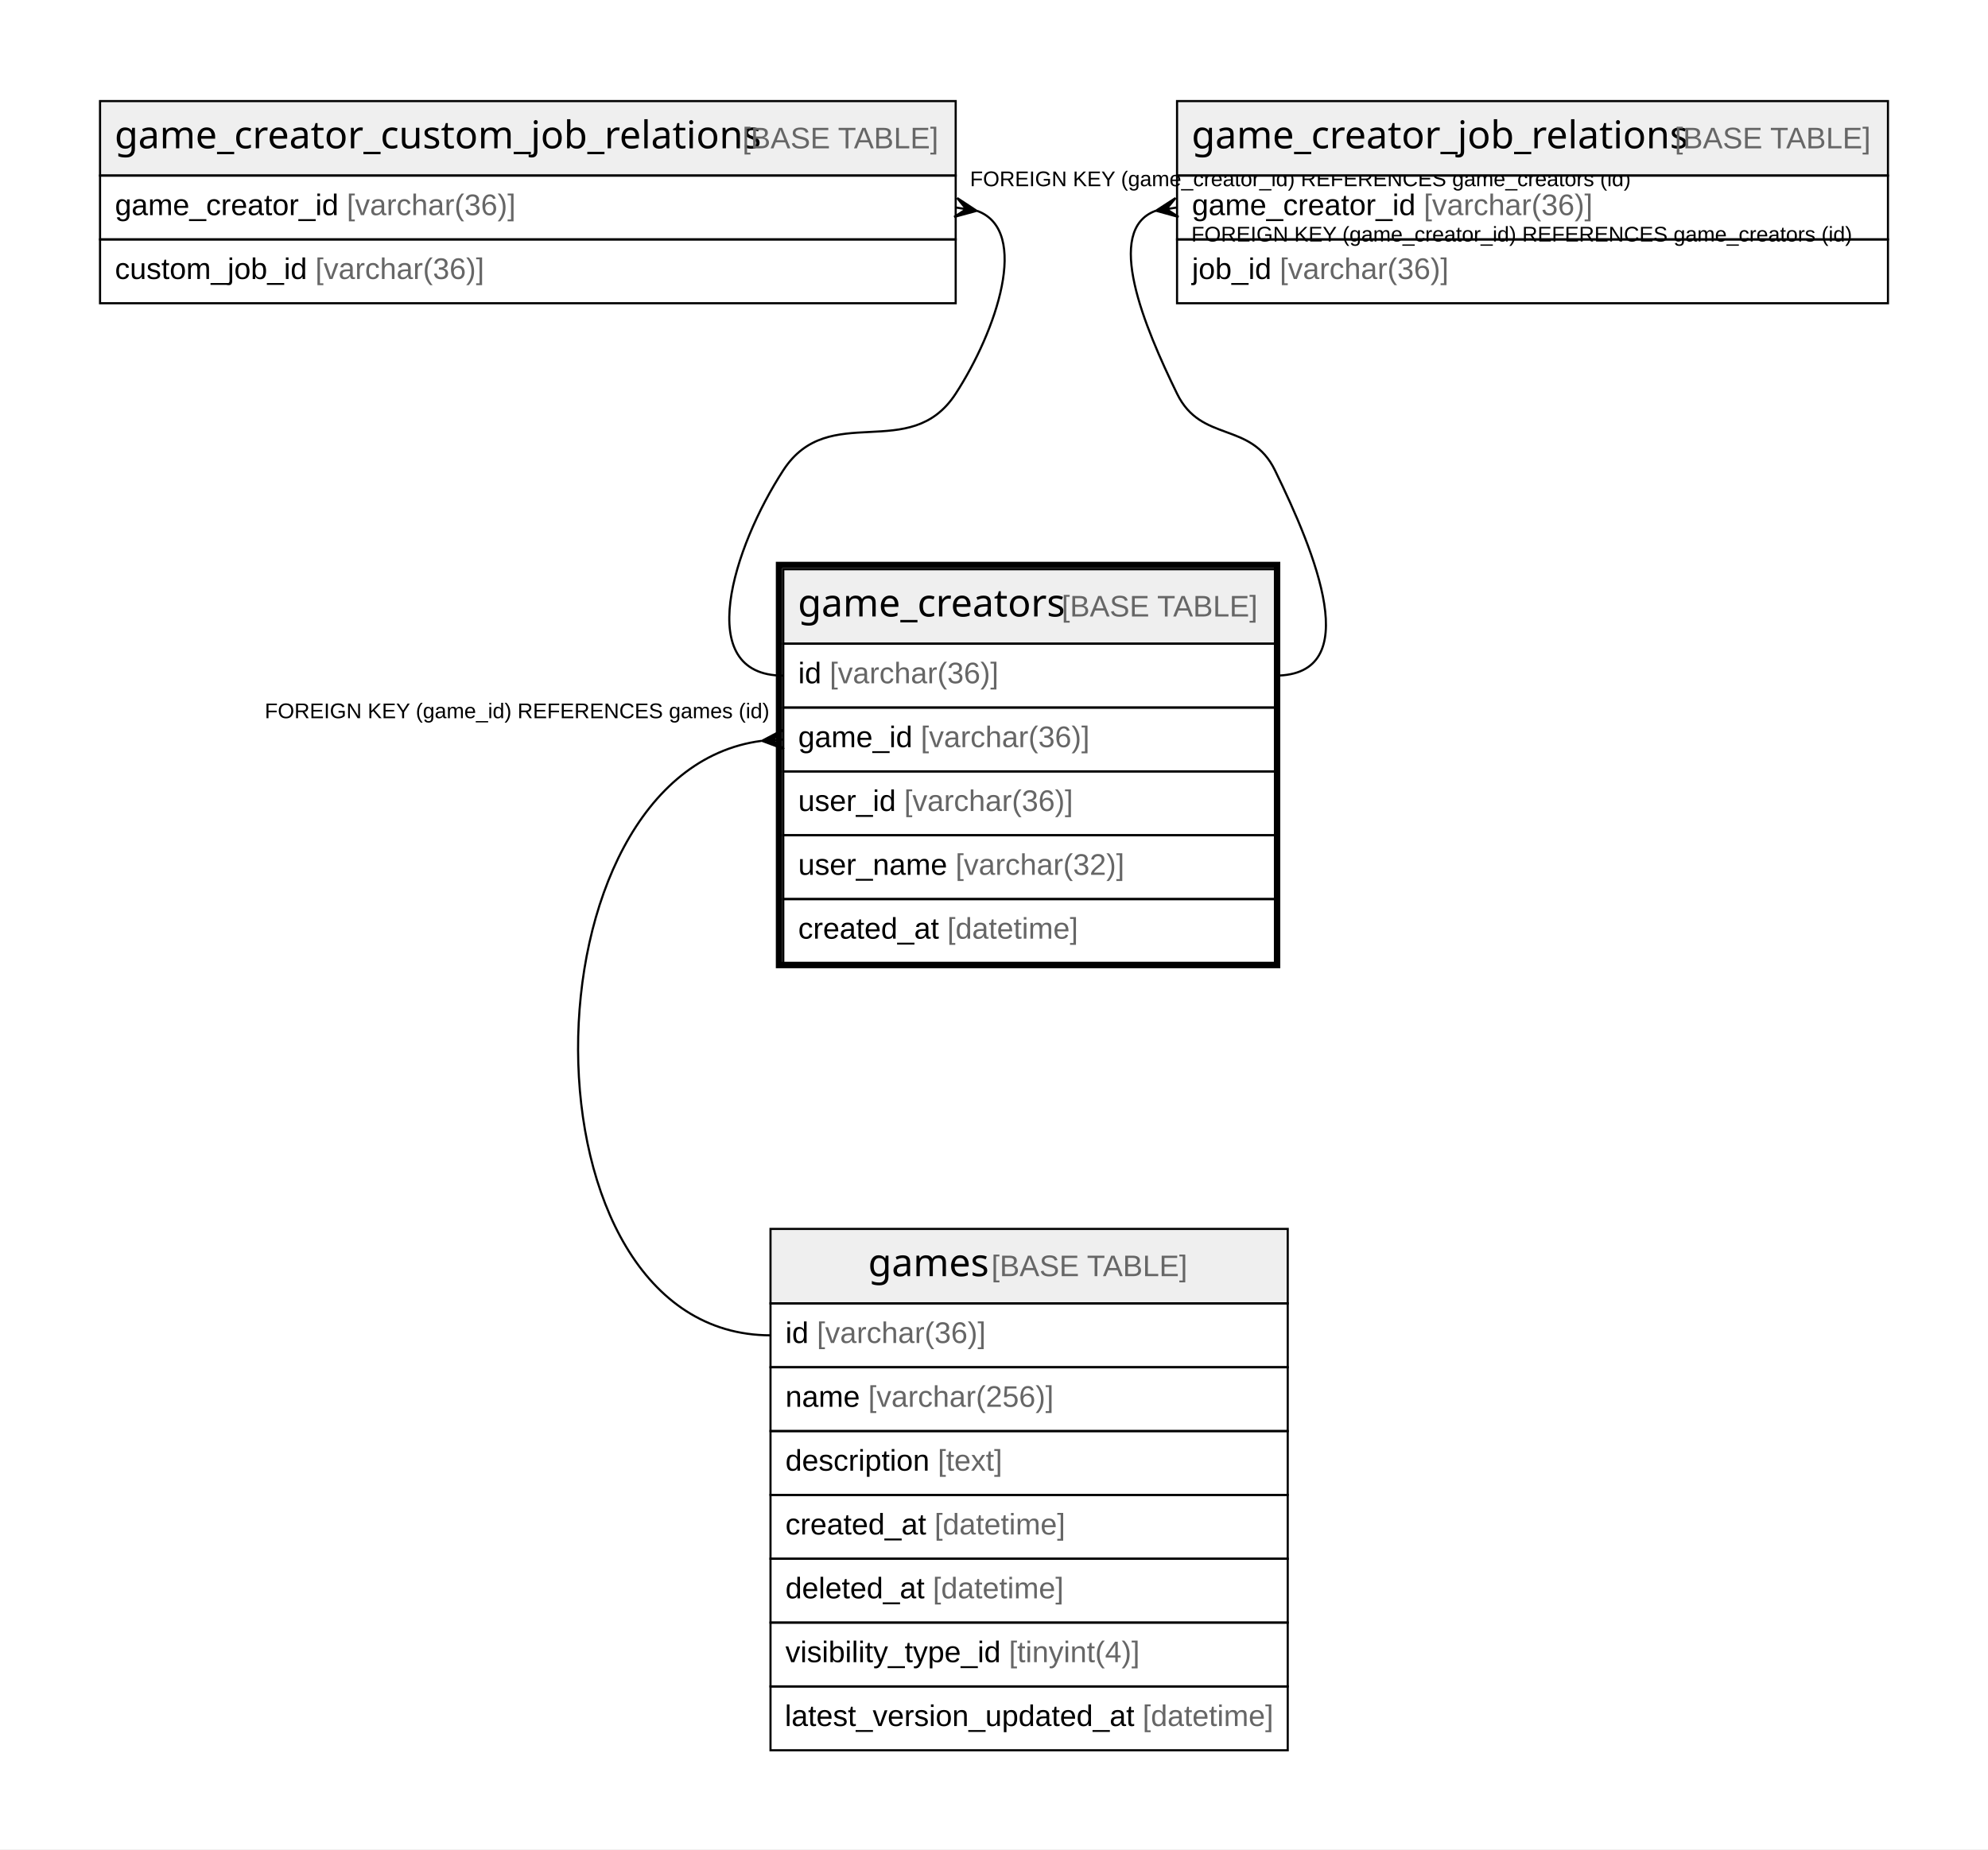
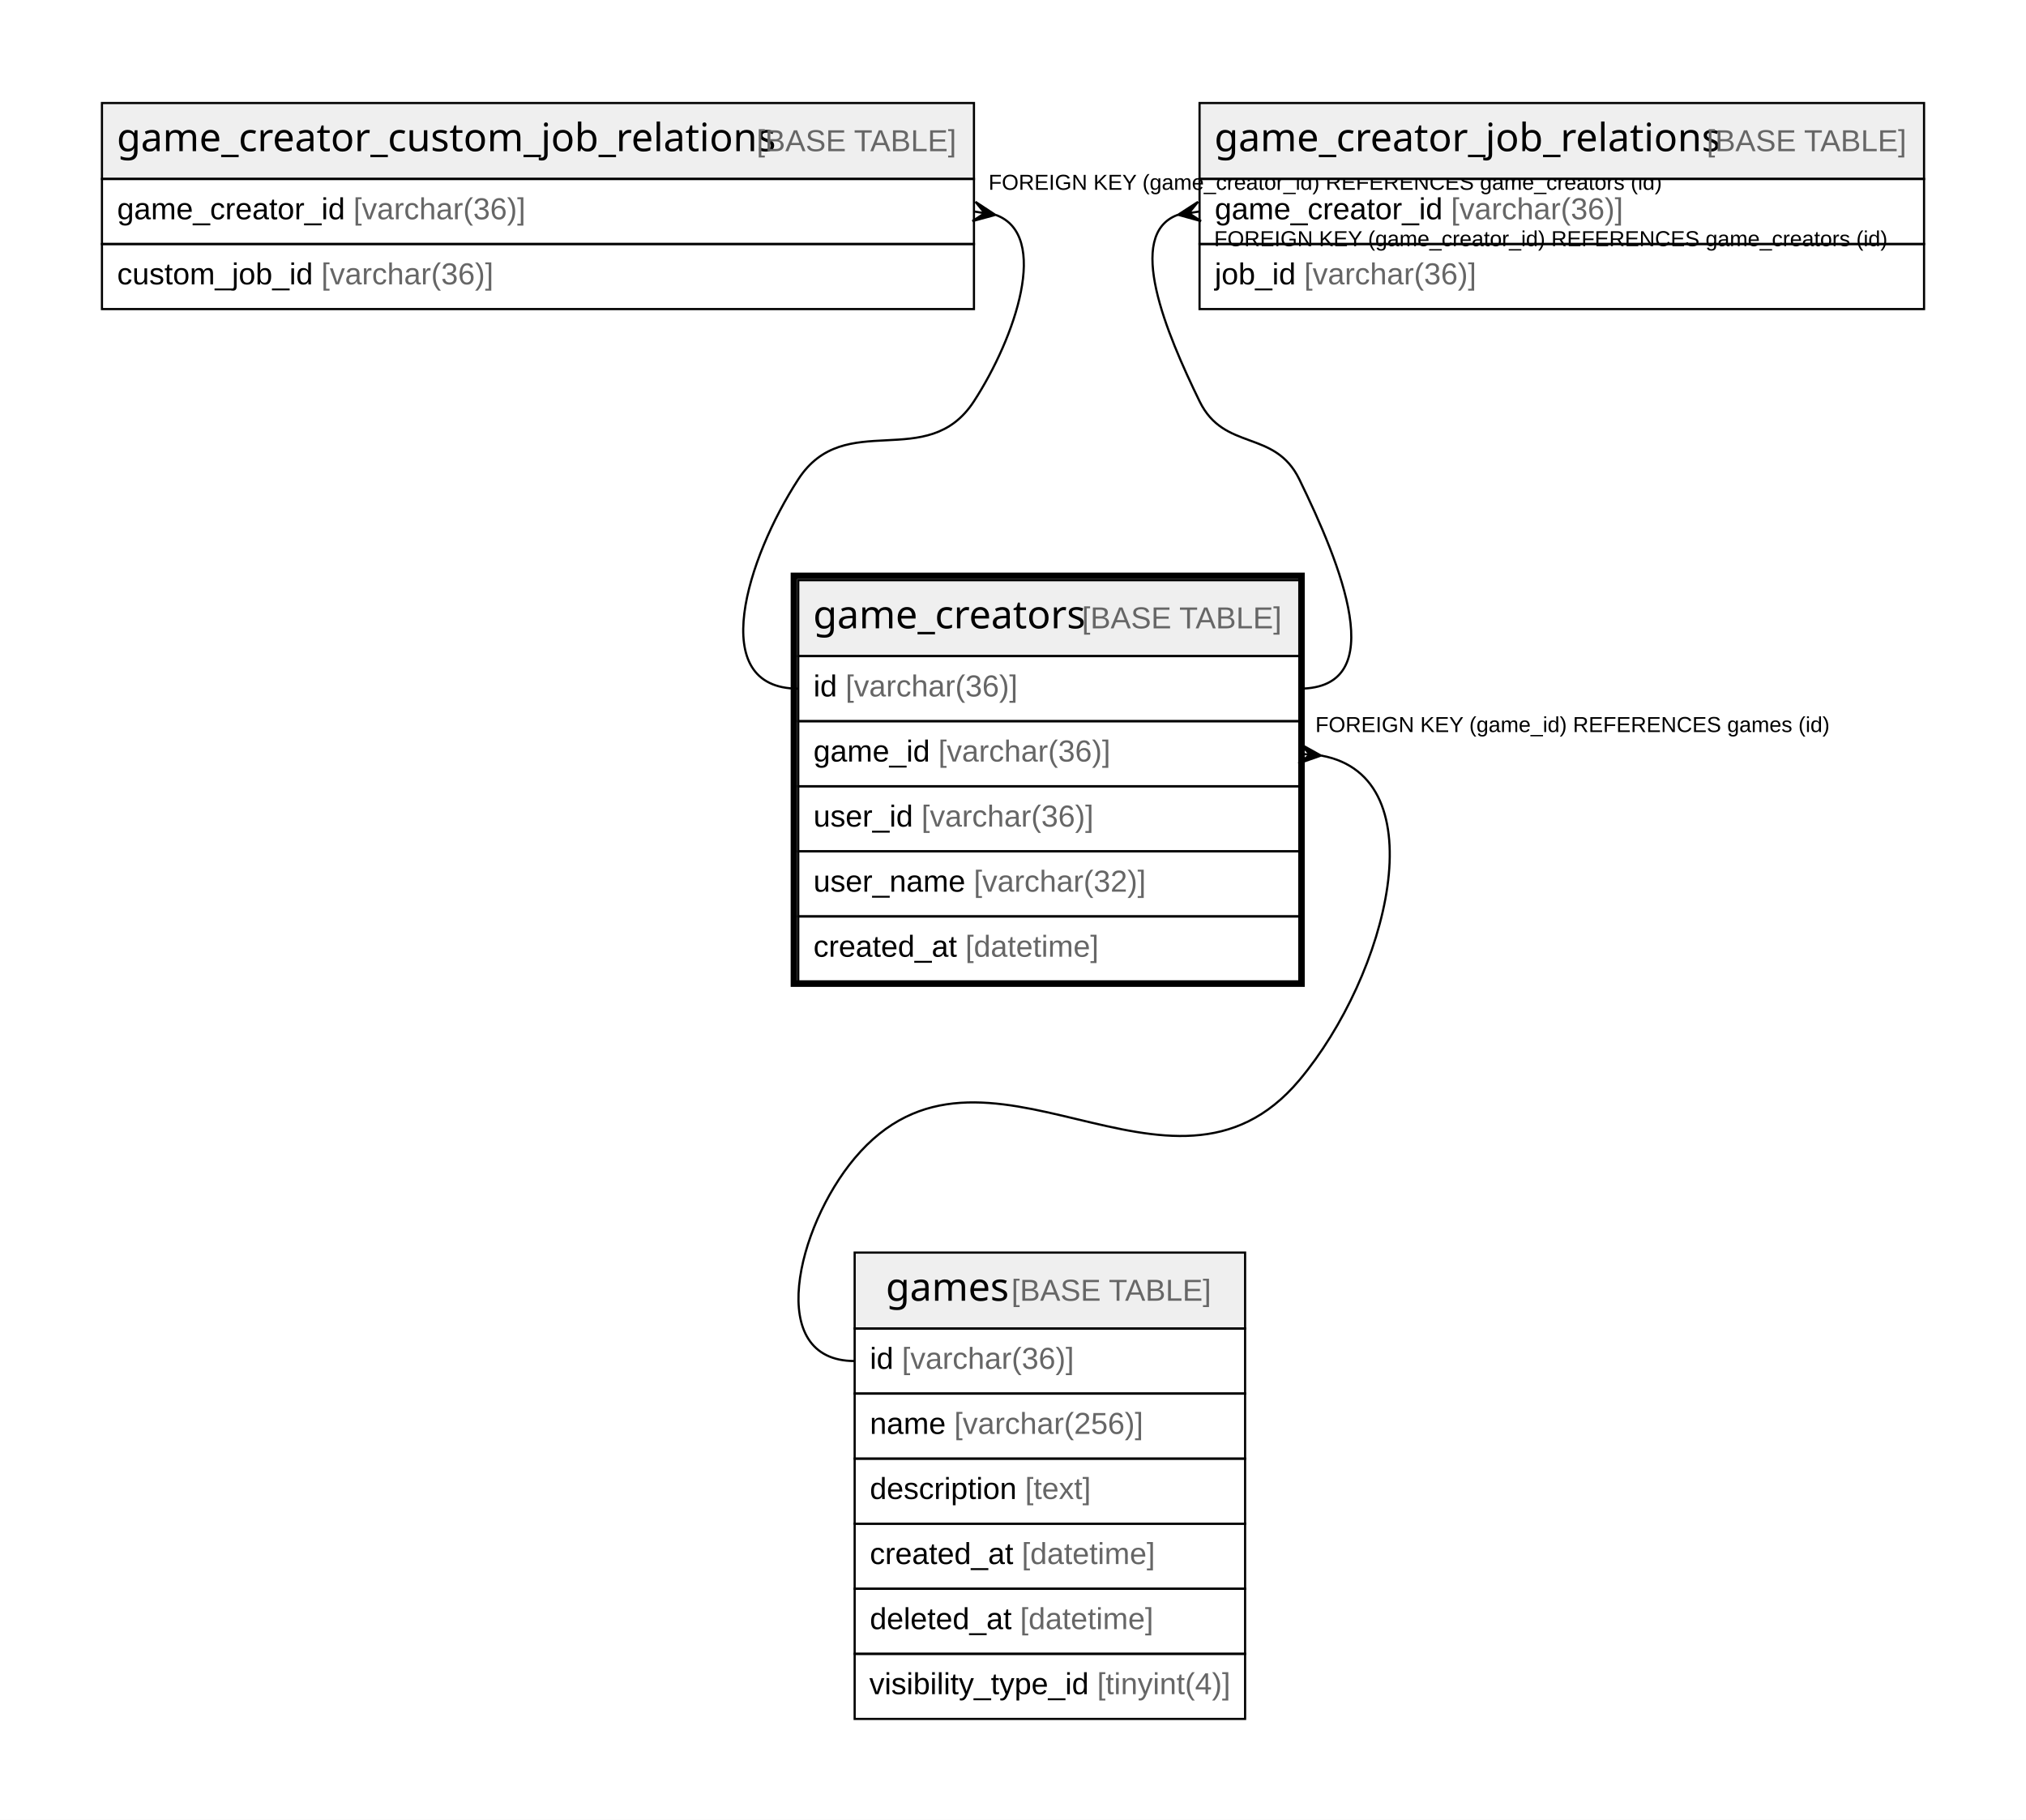
- <svg xmlns="http://www.w3.org/2000/svg" width="934pt" height="869pt" viewBox="0.00 0.00 934.00 869.00">
-   <g id="graph0" class="graph" transform="scale(1 1) rotate(0) translate(4 865)">
-     <polygon fill="#ffffff" stroke="transparent" points="-4,4 -4,-865 930,-865 930,4 -4,4" />
+ <svg xmlns="http://www.w3.org/2000/svg" width="934pt" height="839pt" viewBox="0.00 0.00 934.00 839.00">
+   <g id="graph0" class="graph" transform="scale(1 1) rotate(0) translate(4 835)">
+     <polygon fill="#ffffff" stroke="transparent" points="-4,4 -4,-835 930,-835 930,4 -4,4" />
    <g id="node1" class="node">
-       <polygon fill="#efefef" stroke="transparent" points="364,-562.5 364,-597.5 595,-597.5 595,-562.5 364,-562.5" />
-       <polygon fill="none" stroke="#000000" points="364,-562.5 364,-597.5 595,-597.5 595,-562.5 364,-562.5" />
-       <text text-anchor="start" x="370.862" y="-575.3" font-family="Arial Bold" font-size="18.00" fill="#000000">game_creators</text>
-       <text text-anchor="start" x="490.884" y="-575.3" font-family="Arial" font-size="14.00" fill="#000000"> </text>
-       <text text-anchor="start" x="494.775" y="-575.3" font-family="Arial" font-size="14.00" fill="#666666">[BASE TABLE]</text>
-       <polygon fill="none" stroke="#000000" points="364,-532.5 364,-562.5 595,-562.5 595,-532.5 364,-532.5" />
-       <text text-anchor="start" x="371" y="-543.9" font-family="Arial" font-size="14.00" fill="#000000">id </text>
-       <text text-anchor="start" x="385.78" y="-543.9" font-family="Arial" font-size="14.00" fill="#666666">[varchar(36)]</text>
+       <polygon fill="#efefef" stroke="transparent" points="364,-532.5 364,-567.5 595,-567.5 595,-532.5 364,-532.5" />
+       <polygon fill="none" stroke="#000000" points="364,-532.5 364,-567.5 595,-567.5 595,-532.5 364,-532.5" />
+       <text text-anchor="start" x="370.862" y="-545.3" font-family="Arial Bold" font-size="18.00" fill="#000000">game_creators</text>
+       <text text-anchor="start" x="490.884" y="-545.3" font-family="Arial" font-size="14.00" fill="#000000"> </text>
+       <text text-anchor="start" x="494.775" y="-545.3" font-family="Arial" font-size="14.00" fill="#666666">[BASE TABLE]</text>
      <polygon fill="none" stroke="#000000" points="364,-502.5 364,-532.5 595,-532.5 595,-502.5 364,-502.5" />
-       <text text-anchor="start" x="371" y="-513.9" font-family="Arial" font-size="14.00" fill="#000000">game_id </text>
-       <text text-anchor="start" x="428.571" y="-513.9" font-family="Arial" font-size="14.00" fill="#666666">[varchar(36)]</text>
+       <text text-anchor="start" x="371" y="-513.9" font-family="Arial" font-size="14.00" fill="#000000">id </text>
+       <text text-anchor="start" x="385.78" y="-513.9" font-family="Arial" font-size="14.00" fill="#666666">[varchar(36)]</text>
      <polygon fill="none" stroke="#000000" points="364,-472.5 364,-502.5 595,-502.5 595,-472.5 364,-472.5" />
-       <text text-anchor="start" x="371" y="-483.9" font-family="Arial" font-size="14.00" fill="#000000">user_id </text>
-       <text text-anchor="start" x="420.788" y="-483.9" font-family="Arial" font-size="14.00" fill="#666666">[varchar(36)]</text>
+       <text text-anchor="start" x="371" y="-483.9" font-family="Arial" font-size="14.00" fill="#000000">game_id </text>
+       <text text-anchor="start" x="428.571" y="-483.9" font-family="Arial" font-size="14.00" fill="#666666">[varchar(36)]</text>
      <polygon fill="none" stroke="#000000" points="364,-442.5 364,-472.5 595,-472.5 595,-442.5 364,-442.5" />
-       <text text-anchor="start" x="371" y="-453.9" font-family="Arial" font-size="14.00" fill="#000000">user_name </text>
-       <text text-anchor="start" x="444.907" y="-453.9" font-family="Arial" font-size="14.00" fill="#666666">[varchar(32)]</text>
+       <text text-anchor="start" x="371" y="-453.9" font-family="Arial" font-size="14.00" fill="#000000">user_id </text>
+       <text text-anchor="start" x="420.788" y="-453.9" font-family="Arial" font-size="14.00" fill="#666666">[varchar(36)]</text>
      <polygon fill="none" stroke="#000000" points="364,-412.5 364,-442.5 595,-442.5 595,-412.5 364,-412.5" />
-       <text text-anchor="start" x="371" y="-423.9" font-family="Arial" font-size="14.00" fill="#000000">created_at </text>
-       <text text-anchor="start" x="441.028" y="-423.9" font-family="Arial" font-size="14.00" fill="#666666">[datetime]</text>
-       <polygon fill="none" stroke="#000000" stroke-width="3" points="362,-411.5 362,-599.5 596,-599.5 596,-411.5 362,-411.5" />
+       <text text-anchor="start" x="371" y="-423.9" font-family="Arial" font-size="14.00" fill="#000000">user_name </text>
+       <text text-anchor="start" x="444.907" y="-423.9" font-family="Arial" font-size="14.00" fill="#666666">[varchar(32)]</text>
+       <polygon fill="none" stroke="#000000" points="364,-382.5 364,-412.5 595,-412.5 595,-382.5 364,-382.5" />
+       <text text-anchor="start" x="371" y="-393.9" font-family="Arial" font-size="14.00" fill="#000000">created_at </text>
+       <text text-anchor="start" x="441.028" y="-393.9" font-family="Arial" font-size="14.00" fill="#666666">[datetime]</text>
+       <polygon fill="none" stroke="#000000" stroke-width="3" points="362,-381.5 362,-569.5 596,-569.5 596,-381.5 362,-381.5" />
    </g>
    <g id="node4" class="node">
-       <polygon fill="#efefef" stroke="transparent" points="358,-252.5 358,-287.5 601,-287.5 601,-252.5 358,-252.5" />
-       <polygon fill="none" stroke="#000000" points="358,-252.5 358,-287.5 601,-287.5 601,-252.5 358,-252.5" />
-       <text text-anchor="start" x="403.868" y="-265.3" font-family="Arial Bold" font-size="18.00" fill="#000000">games</text>
-       <text text-anchor="start" x="457.878" y="-265.3" font-family="Arial" font-size="14.00" fill="#000000"> </text>
-       <text text-anchor="start" x="461.769" y="-265.3" font-family="Arial" font-size="14.00" fill="#666666">[BASE TABLE]</text>
-       <polygon fill="none" stroke="#000000" points="358,-222.5 358,-252.5 601,-252.5 601,-222.5 358,-222.5" />
-       <text text-anchor="start" x="365" y="-233.9" font-family="Arial" font-size="14.00" fill="#000000">id </text>
-       <text text-anchor="start" x="379.78" y="-233.9" font-family="Arial" font-size="14.00" fill="#666666">[varchar(36)]</text>
-       <polygon fill="none" stroke="#000000" points="358,-192.5 358,-222.5 601,-222.5 601,-192.5 358,-192.5" />
-       <text text-anchor="start" x="365" y="-203.9" font-family="Arial" font-size="14.00" fill="#000000">name </text>
-       <text text-anchor="start" x="403.899" y="-203.9" font-family="Arial" font-size="14.00" fill="#666666">[varchar(256)]</text>
-       <polygon fill="none" stroke="#000000" points="358,-162.5 358,-192.5 601,-192.5 601,-162.5 358,-162.5" />
-       <text text-anchor="start" x="365" y="-173.9" font-family="Arial" font-size="14.00" fill="#000000">description </text>
-       <text text-anchor="start" x="436.568" y="-173.9" font-family="Arial" font-size="14.00" fill="#666666">[text]</text>
-       <polygon fill="none" stroke="#000000" points="358,-132.5 358,-162.5 601,-162.5 601,-132.5 358,-132.5" />
-       <text text-anchor="start" x="365" y="-143.9" font-family="Arial" font-size="14.00" fill="#000000">created_at </text>
-       <text text-anchor="start" x="435.028" y="-143.9" font-family="Arial" font-size="14.00" fill="#666666">[datetime]</text>
-       <polygon fill="none" stroke="#000000" points="358,-102.5 358,-132.5 601,-132.5 601,-102.5 358,-102.5" />
-       <text text-anchor="start" x="365" y="-113.9" font-family="Arial" font-size="14.00" fill="#000000">deleted_at </text>
-       <text text-anchor="start" x="434.257" y="-113.9" font-family="Arial" font-size="14.00" fill="#666666">[datetime]</text>
-       <polygon fill="none" stroke="#000000" points="358,-72.5 358,-102.5 601,-102.5 601,-72.5 358,-72.5" />
-       <text text-anchor="start" x="365" y="-83.9" font-family="Arial" font-size="14.00" fill="#000000">visibility_type_id </text>
-       <text text-anchor="start" x="470.007" y="-83.9" font-family="Arial" font-size="14.00" fill="#666666">[tinyint(4)]</text>
-       <polygon fill="none" stroke="#000000" points="358,-42.5 358,-72.5 601,-72.5 601,-42.5 358,-42.5" />
-       <text text-anchor="start" x="364.737" y="-53.9" font-family="Arial" font-size="14.00" fill="#000000">latest_version_updated_at </text>
-       <text text-anchor="start" x="532.803" y="-53.9" font-family="Arial" font-size="14.00" fill="#666666">[datetime]</text>
+       <polygon fill="#efefef" stroke="transparent" points="390,-222.5 390,-257.5 570,-257.5 570,-222.5 390,-222.5" />
+       <polygon fill="none" stroke="#000000" points="390,-222.5 390,-257.5 570,-257.5 570,-222.5 390,-222.5" />
+       <text text-anchor="start" x="404.368" y="-235.3" font-family="Arial Bold" font-size="18.00" fill="#000000">games</text>
+       <text text-anchor="start" x="458.378" y="-235.3" font-family="Arial" font-size="14.00" fill="#000000"> </text>
+       <text text-anchor="start" x="462.269" y="-235.3" font-family="Arial" font-size="14.00" fill="#666666">[BASE TABLE]</text>
+       <polygon fill="none" stroke="#000000" points="390,-192.5 390,-222.5 570,-222.5 570,-192.5 390,-192.5" />
+       <text text-anchor="start" x="397" y="-203.9" font-family="Arial" font-size="14.00" fill="#000000">id </text>
+       <text text-anchor="start" x="411.78" y="-203.9" font-family="Arial" font-size="14.00" fill="#666666">[varchar(36)]</text>
+       <polygon fill="none" stroke="#000000" points="390,-162.5 390,-192.5 570,-192.5 570,-162.5 390,-162.5" />
+       <text text-anchor="start" x="397" y="-173.9" font-family="Arial" font-size="14.00" fill="#000000">name </text>
+       <text text-anchor="start" x="435.899" y="-173.9" font-family="Arial" font-size="14.00" fill="#666666">[varchar(256)]</text>
+       <polygon fill="none" stroke="#000000" points="390,-132.5 390,-162.5 570,-162.5 570,-132.5 390,-132.5" />
+       <text text-anchor="start" x="397" y="-143.9" font-family="Arial" font-size="14.00" fill="#000000">description </text>
+       <text text-anchor="start" x="468.568" y="-143.9" font-family="Arial" font-size="14.00" fill="#666666">[text]</text>
+       <polygon fill="none" stroke="#000000" points="390,-102.5 390,-132.5 570,-132.5 570,-102.5 390,-102.5" />
+       <text text-anchor="start" x="397" y="-113.9" font-family="Arial" font-size="14.00" fill="#000000">created_at </text>
+       <text text-anchor="start" x="467.028" y="-113.9" font-family="Arial" font-size="14.00" fill="#666666">[datetime]</text>
+       <polygon fill="none" stroke="#000000" points="390,-72.5 390,-102.5 570,-102.5 570,-72.5 390,-72.5" />
+       <text text-anchor="start" x="397" y="-83.9" font-family="Arial" font-size="14.00" fill="#000000">deleted_at </text>
+       <text text-anchor="start" x="466.257" y="-83.9" font-family="Arial" font-size="14.00" fill="#666666">[datetime]</text>
+       <polygon fill="none" stroke="#000000" points="390,-42.5 390,-72.5 570,-72.5 570,-42.5 390,-42.5" />
+       <text text-anchor="start" x="396.774" y="-53.9" font-family="Arial" font-size="14.00" fill="#000000">visibility_type_id </text>
+       <text text-anchor="start" x="501.781" y="-53.9" font-family="Arial" font-size="14.00" fill="#666666">[tinyint(4)]</text>
    </g>
    <g id="edge3" class="edge">
-       <path fill="none" stroke="#000000" d="M353.71,-516.839C239.292,-501.865 237.052,-237.5 358,-237.5" />
-       <polygon fill="#000000" stroke="#000000" points="354.021,-516.859 363.712,-521.991 359.01,-517.179 364,-517.5 364,-517.5 364,-517.5 359.01,-517.179 364.288,-513.009 354.021,-516.859 354.021,-516.859" />
-       <text text-anchor="start" x="120.386" y="-527.5" font-family="Arial" font-size="10.00" fill="#000000">FOREIGN KEY (game_id) REFERENCES games (id)</text>
+       <path fill="none" stroke="#000000" d="M605.171,-486.633C659.22,-476.786 635.661,-385.423 595,-337 535.514,-266.158 449.486,-371.842 390,-301 363.277,-269.176 348.444,-207.5 390,-207.5" />
+       <polygon fill="#000000" stroke="#000000" points="604.964,-486.651 594.618,-483.016 599.982,-487.075 595,-487.5 595,-487.5 595,-487.5 599.982,-487.075 595.382,-491.984 604.964,-486.651 604.964,-486.651" />
+       <text text-anchor="start" x="602.386" y="-497.5" font-family="Arial" font-size="10.00" fill="#000000">FOREIGN KEY (game_id) REFERENCES games (id)</text>
    </g>
    <g id="node2" class="node">
-       <polygon fill="#efefef" stroke="transparent" points="43,-782.5 43,-817.5 445,-817.5 445,-782.5 43,-782.5" />
-       <polygon fill="none" stroke="#000000" points="43,-782.5 43,-817.5 445,-817.5 445,-782.5 43,-782.5" />
-       <text text-anchor="start" x="49.842" y="-795.3" font-family="Arial Bold" font-size="18.00" fill="#000000">game_creator_custom_job_relations</text>
-       <text text-anchor="start" x="340.904" y="-795.3" font-family="Arial" font-size="14.00" fill="#000000"> </text>
-       <text text-anchor="start" x="344.795" y="-795.3" font-family="Arial" font-size="14.00" fill="#666666">[BASE TABLE]</text>
-       <polygon fill="none" stroke="#000000" points="43,-752.5 43,-782.5 445,-782.5 445,-752.5 43,-752.5" />
-       <text text-anchor="start" x="50" y="-763.9" font-family="Arial" font-size="14.00" fill="#000000">game_creator_id </text>
-       <text text-anchor="start" x="158.913" y="-763.9" font-family="Arial" font-size="14.00" fill="#666666">[varchar(36)]</text>
+       <polygon fill="#efefef" stroke="transparent" points="43,-752.5 43,-787.5 445,-787.5 445,-752.5 43,-752.5" />
+       <polygon fill="none" stroke="#000000" points="43,-752.5 43,-787.5 445,-787.5 445,-752.5 43,-752.5" />
+       <text text-anchor="start" x="49.842" y="-765.3" font-family="Arial Bold" font-size="18.00" fill="#000000">game_creator_custom_job_relations</text>
+       <text text-anchor="start" x="340.904" y="-765.3" font-family="Arial" font-size="14.00" fill="#000000"> </text>
+       <text text-anchor="start" x="344.795" y="-765.3" font-family="Arial" font-size="14.00" fill="#666666">[BASE TABLE]</text>
      <polygon fill="none" stroke="#000000" points="43,-722.5 43,-752.5 445,-752.5 445,-722.5 43,-722.5" />
-       <text text-anchor="start" x="50" y="-733.9" font-family="Arial" font-size="14.00" fill="#000000">custom_job_id </text>
-       <text text-anchor="start" x="144.133" y="-733.9" font-family="Arial" font-size="14.00" fill="#666666">[varchar(36)]</text>
+       <text text-anchor="start" x="50" y="-733.9" font-family="Arial" font-size="14.00" fill="#000000">game_creator_id </text>
+       <text text-anchor="start" x="158.913" y="-733.9" font-family="Arial" font-size="14.00" fill="#666666">[varchar(36)]</text>
+       <polygon fill="none" stroke="#000000" points="43,-692.5 43,-722.5 445,-722.5 445,-692.5 43,-692.5" />
+       <text text-anchor="start" x="50" y="-703.9" font-family="Arial" font-size="14.00" fill="#000000">custom_job_id </text>
+       <text text-anchor="start" x="144.133" y="-703.9" font-family="Arial" font-size="14.00" fill="#666666">[varchar(36)]</text>
    </g>
    <g id="edge1" class="edge">
-       <path fill="none" stroke="#000000" d="M455.154,-765.882C480.258,-756.58 464.039,-709.296 445,-680 423.533,-646.967 385.467,-677.033 364,-644 340.629,-608.038 321.111,-547.5 364,-547.5" />
-       <polygon fill="#000000" stroke="#000000" points="454.875,-765.927 444.292,-763.056 449.938,-766.713 445,-767.5 445,-767.5 445,-767.5 449.938,-766.713 445.708,-771.944 454.875,-765.927 454.875,-765.927" />
-       <text text-anchor="start" x="451.713" y="-777.5" font-family="Arial" font-size="10.00" fill="#000000">FOREIGN KEY (game_creator_id) REFERENCES game_creators (id)</text>
+       <path fill="none" stroke="#000000" d="M455.154,-735.882C480.258,-726.58 464.039,-679.296 445,-650 423.533,-616.967 385.467,-647.033 364,-614 340.629,-578.038 321.111,-517.5 364,-517.5" />
+       <polygon fill="#000000" stroke="#000000" points="454.875,-735.927 444.292,-733.056 449.938,-736.713 445,-737.5 445,-737.5 445,-737.5 449.938,-736.713 445.708,-741.944 454.875,-735.927 454.875,-735.927" />
+       <text text-anchor="start" x="451.713" y="-747.5" font-family="Arial" font-size="10.00" fill="#000000">FOREIGN KEY (game_creator_id) REFERENCES game_creators (id)</text>
    </g>
    <g id="node3" class="node">
-       <polygon fill="#efefef" stroke="transparent" points="549,-782.5 549,-817.5 883,-817.5 883,-782.5 549,-782.5" />
-       <polygon fill="none" stroke="#000000" points="549,-782.5 549,-817.5 883,-817.5 883,-782.5 549,-782.5" />
-       <text text-anchor="start" x="555.849" y="-795.3" font-family="Arial Bold" font-size="18.00" fill="#000000">game_creator_job_relations</text>
-       <text text-anchor="start" x="778.898" y="-795.3" font-family="Arial" font-size="14.00" fill="#000000"> </text>
-       <text text-anchor="start" x="782.788" y="-795.3" font-family="Arial" font-size="14.00" fill="#666666">[BASE TABLE]</text>
-       <polygon fill="none" stroke="#000000" points="549,-752.5 549,-782.5 883,-782.5 883,-752.5 549,-752.5" />
-       <text text-anchor="start" x="556" y="-763.9" font-family="Arial" font-size="14.00" fill="#000000">game_creator_id </text>
-       <text text-anchor="start" x="664.913" y="-763.9" font-family="Arial" font-size="14.00" fill="#666666">[varchar(36)]</text>
+       <polygon fill="#efefef" stroke="transparent" points="549,-752.5 549,-787.5 883,-787.5 883,-752.5 549,-752.5" />
+       <polygon fill="none" stroke="#000000" points="549,-752.5 549,-787.5 883,-787.5 883,-752.5 549,-752.5" />
+       <text text-anchor="start" x="555.849" y="-765.3" font-family="Arial Bold" font-size="18.00" fill="#000000">game_creator_job_relations</text>
+       <text text-anchor="start" x="778.898" y="-765.3" font-family="Arial" font-size="14.00" fill="#000000"> </text>
+       <text text-anchor="start" x="782.788" y="-765.3" font-family="Arial" font-size="14.00" fill="#666666">[BASE TABLE]</text>
      <polygon fill="none" stroke="#000000" points="549,-722.5 549,-752.5 883,-752.5 883,-722.5 549,-722.5" />
-       <text text-anchor="start" x="556" y="-733.9" font-family="Arial" font-size="14.00" fill="#000000">job_id </text>
-       <text text-anchor="start" x="597.234" y="-733.9" font-family="Arial" font-size="14.00" fill="#666666">[varchar(36)]</text>
+       <text text-anchor="start" x="556" y="-733.9" font-family="Arial" font-size="14.00" fill="#000000">game_creator_id </text>
+       <text text-anchor="start" x="664.913" y="-733.9" font-family="Arial" font-size="14.00" fill="#666666">[varchar(36)]</text>
+       <polygon fill="none" stroke="#000000" points="549,-692.5 549,-722.5 883,-722.5 883,-692.5 549,-692.5" />
+       <text text-anchor="start" x="556" y="-703.9" font-family="Arial" font-size="14.00" fill="#000000">job_id </text>
+       <text text-anchor="start" x="597.234" y="-703.9" font-family="Arial" font-size="14.00" fill="#666666">[varchar(36)]</text>
    </g>
    <g id="edge2" class="edge">
-       <path fill="none" stroke="#000000" d="M538.962,-765.948C514.501,-757.009 533.697,-711.409 549,-680 560.371,-656.662 583.629,-667.338 595,-644 613.785,-605.444 637.889,-547.5 595,-547.5" />
-       <polygon fill="#000000" stroke="#000000" points="539.117,-765.972 548.312,-771.947 544.059,-766.736 549,-767.5 549,-767.5 549,-767.5 544.059,-766.736 549.688,-763.053 539.117,-765.972 539.117,-765.972" />
-       <text text-anchor="start" x="555.713" y="-751.5" font-family="Arial" font-size="10.00" fill="#000000">FOREIGN KEY (game_creator_id) REFERENCES game_creators (id)</text>
+       <path fill="none" stroke="#000000" d="M538.962,-735.948C514.501,-727.009 533.697,-681.409 549,-650 560.371,-626.662 583.629,-637.338 595,-614 613.785,-575.444 637.889,-517.5 595,-517.5" />
+       <polygon fill="#000000" stroke="#000000" points="539.117,-735.972 548.312,-741.947 544.059,-736.736 549,-737.5 549,-737.5 549,-737.5 544.059,-736.736 549.688,-733.053 539.117,-735.972 539.117,-735.972" />
+       <text text-anchor="start" x="555.713" y="-721.5" font-family="Arial" font-size="10.00" fill="#000000">FOREIGN KEY (game_creator_id) REFERENCES game_creators (id)</text>
    </g>
  </g>
</svg>
